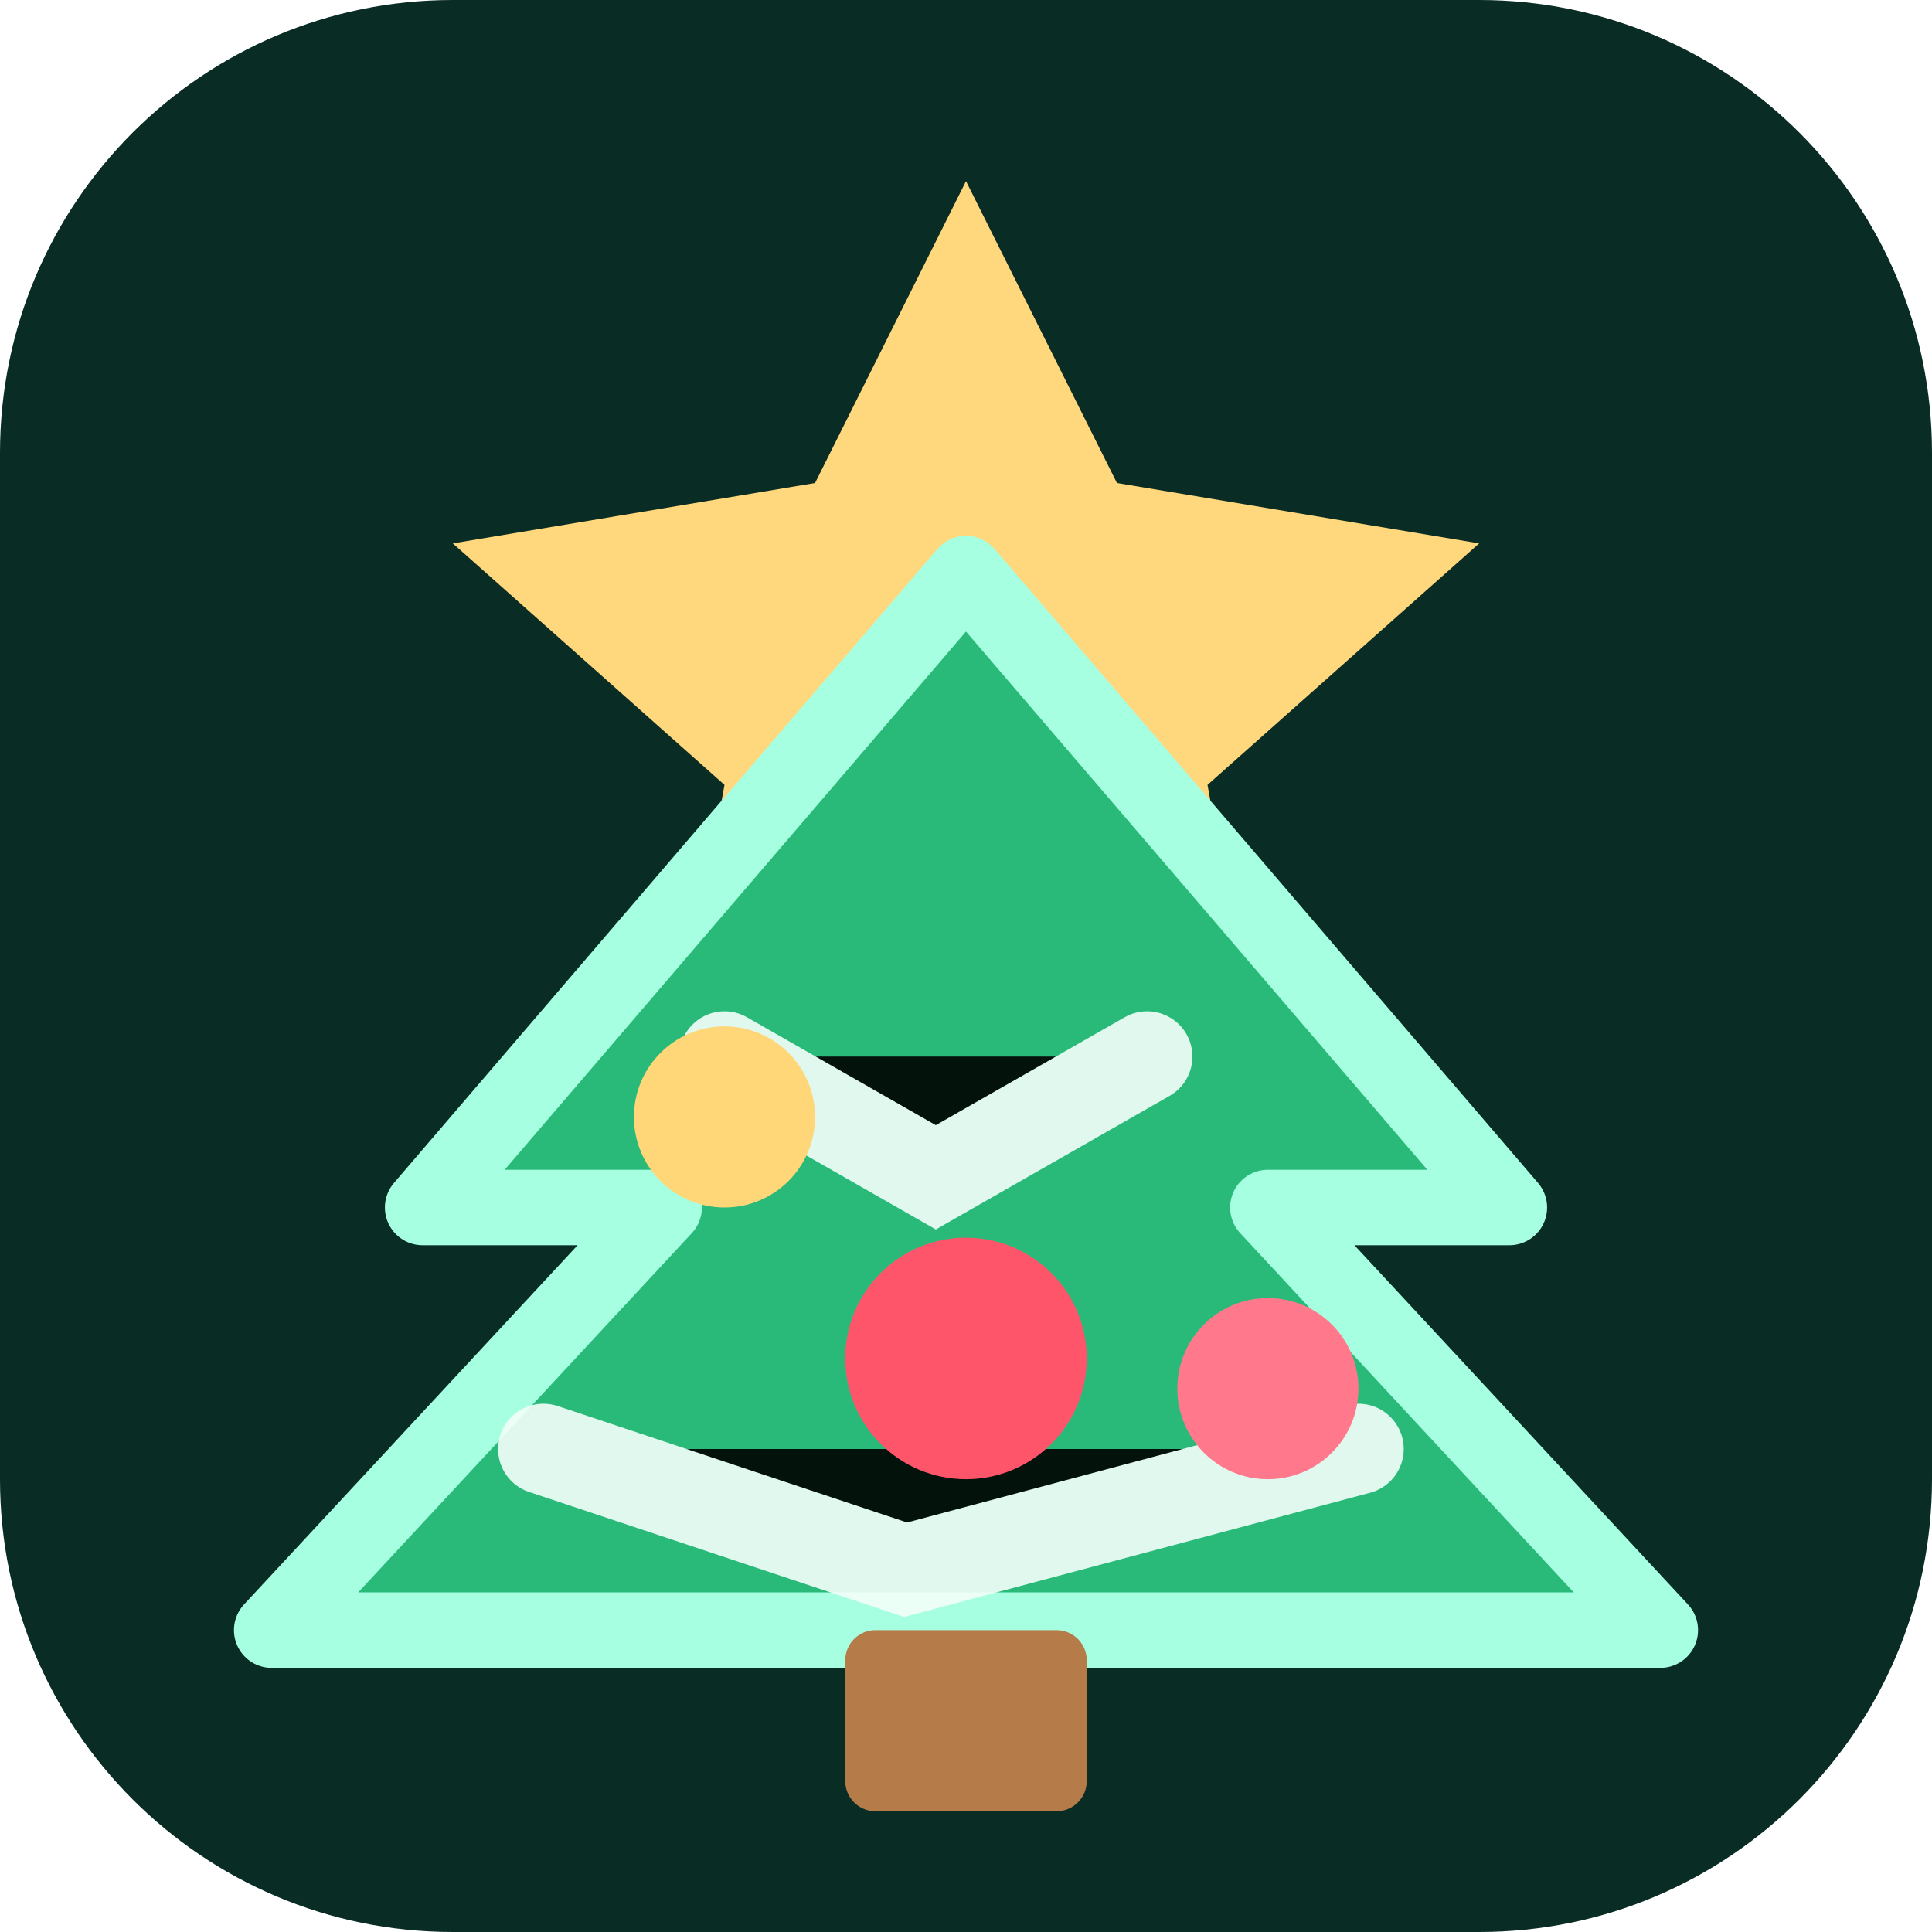
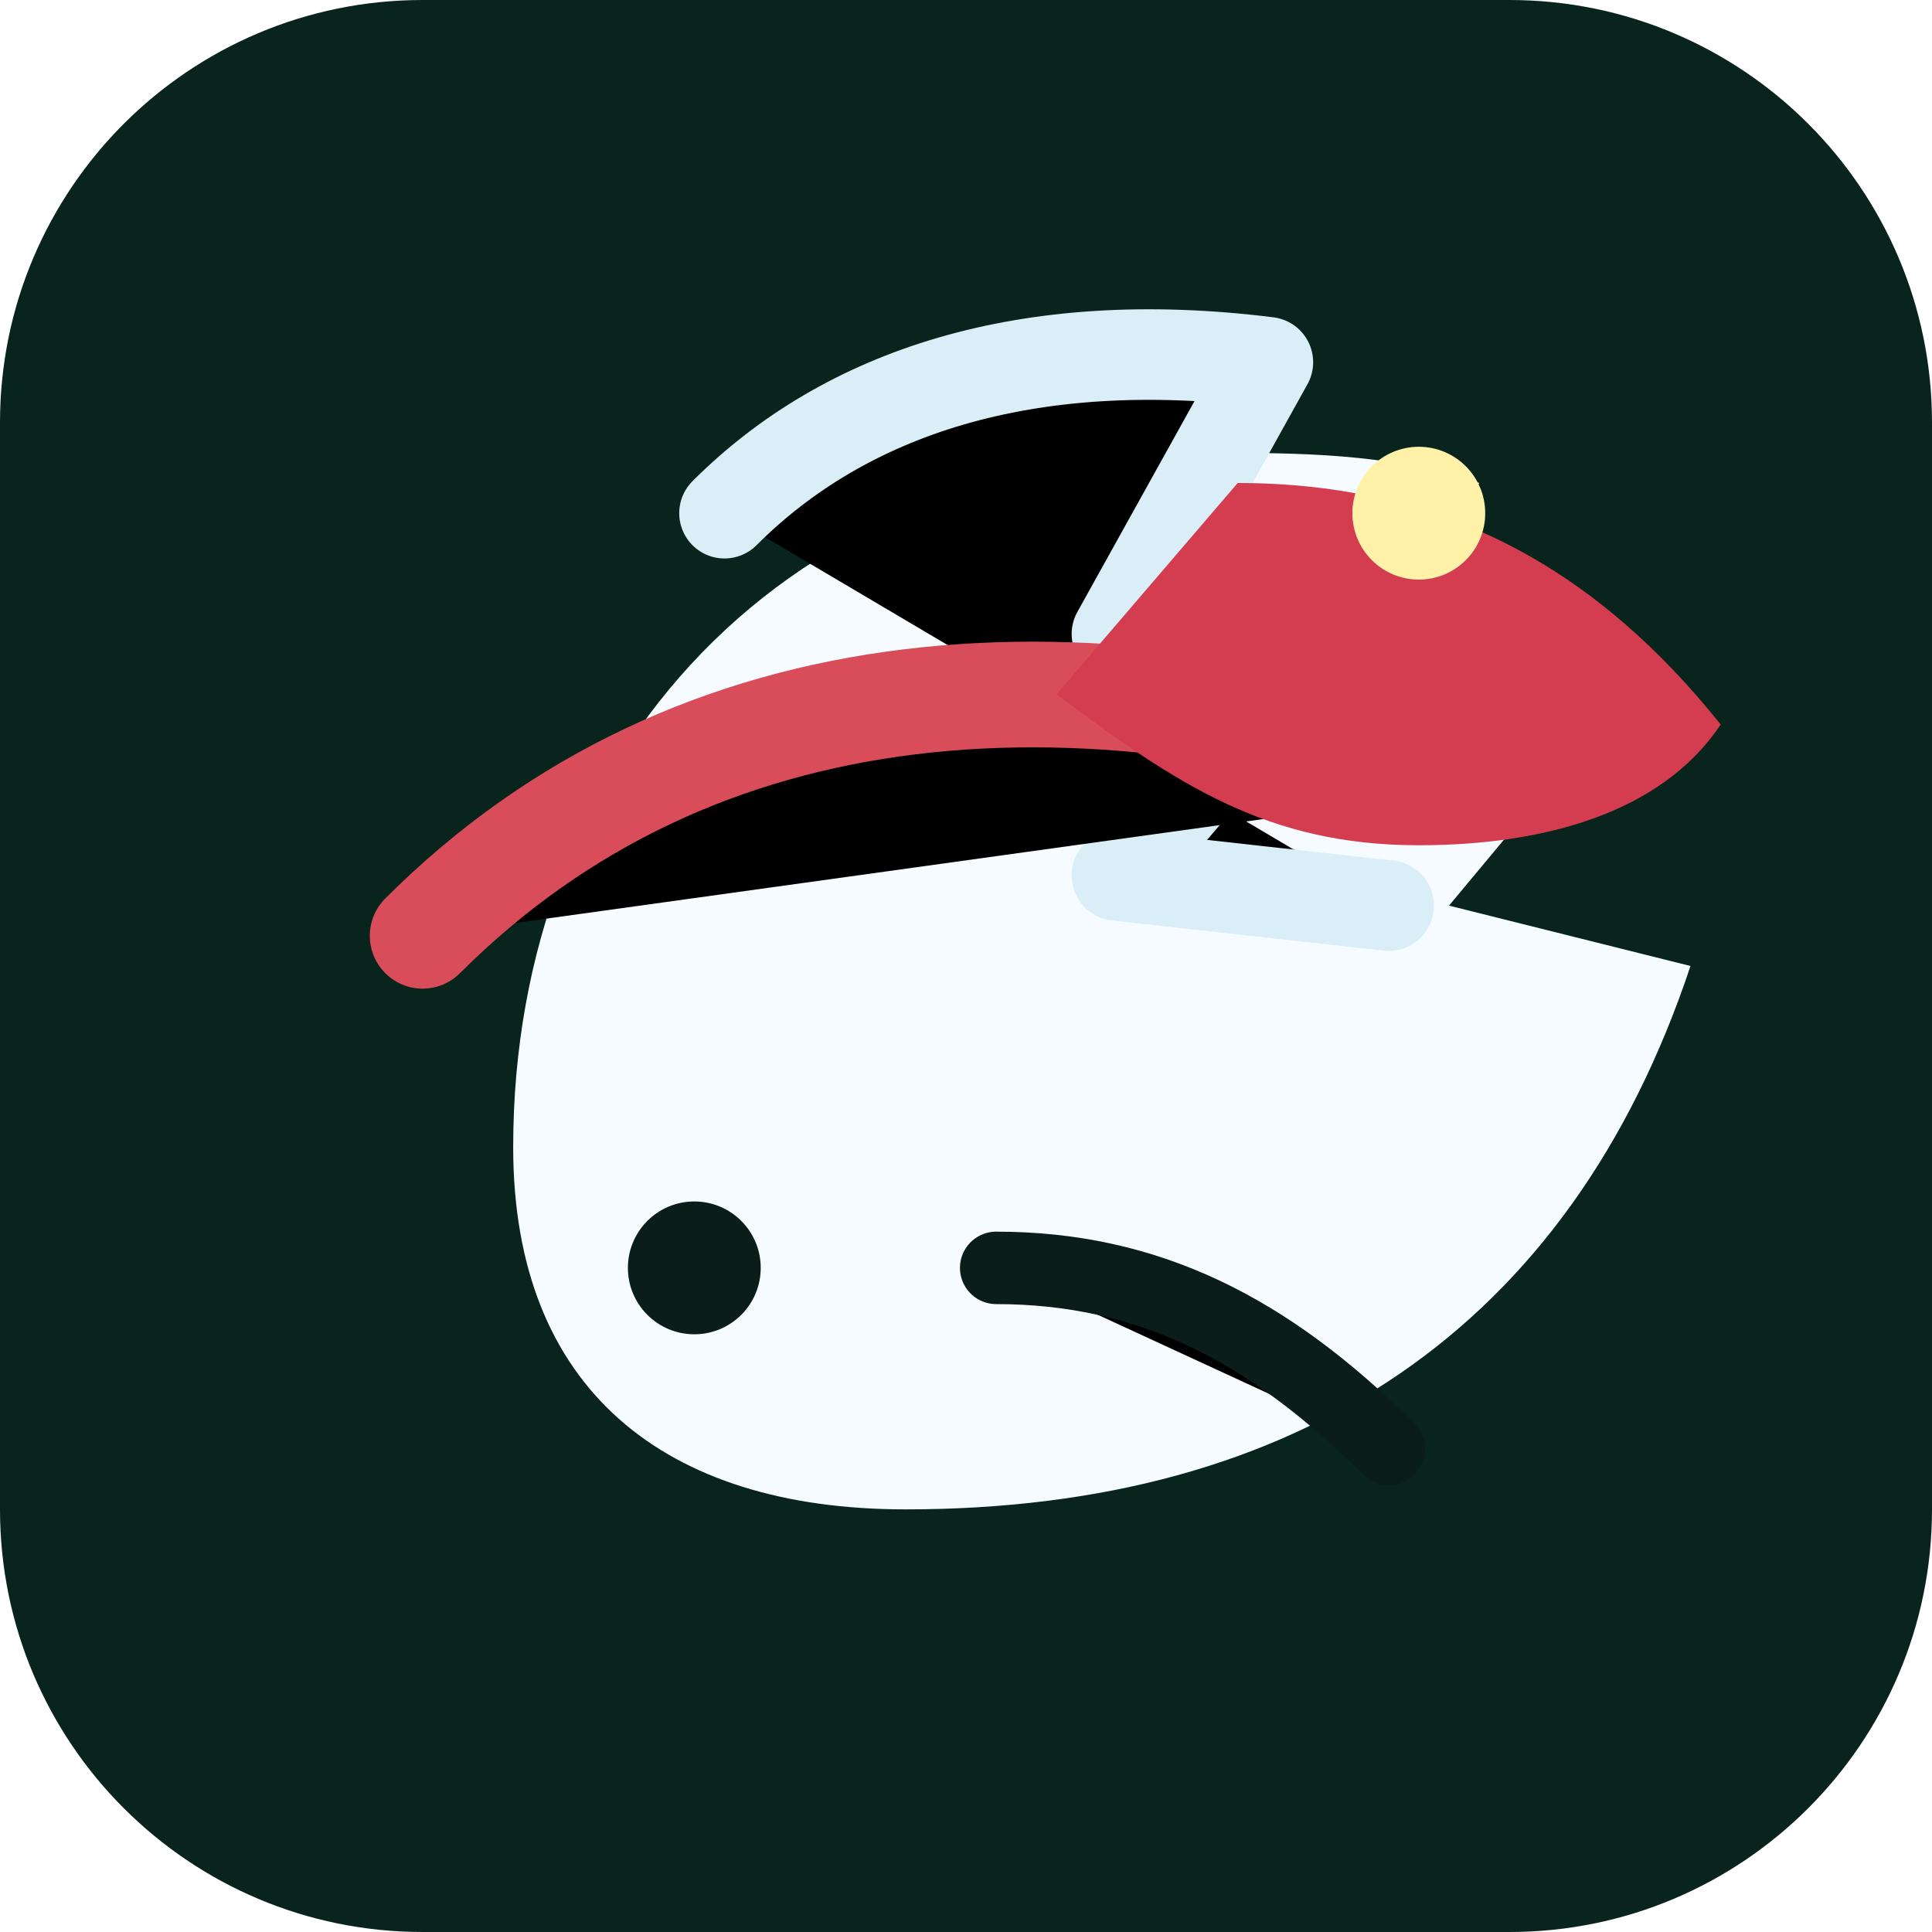
<svg xmlns="http://www.w3.org/2000/svg" viewBox="0 0 64 64">
-   <rect width="64" height="64" rx="15" fill="#092c25" />
-   <path d="m32 6 5 10 12 2-9 8 2 11-10-5-10 5 2-11-9-8 12-2Z" fill="#ffd77c" />
-   <path d="M32 19 14 40h8L9 54h46L42 40h8Z" fill="#29ba79" stroke="#a6ffe0" stroke-width="2.5" stroke-linejoin="round" />
-   <path d="m24 35 7 4 7-4M18 48l12 4 15-4" stroke="#f4fff9" stroke-width="3" stroke-linecap="round" opacity=".9" />
-   <circle cx="32" cy="45" r="4" fill="#ff556a" />
-   <circle cx="24" cy="37" r="3" fill="#ffd778" />
-   <circle cx="42" cy="46" r="3" fill="#ff788b" />
-   <rect x="28" y="54" width="8" height="6" rx="1" fill="#b57c4a" />
+   <rect width="64" height="64" rx="14" fill="#08241d" />
+   <path d="M17 38c0-13 9-23 23-23 3 0 6 0 9 1l-4 7 8 1-5 6 8 2c-4 12-13 18-26 18-8 0-13-4-13-12Z" fill="#f5fbff" />
+   <path d="M24 17c4-4 10-6 18-5l-5 9 6 1-6 7 9 1" stroke="#d9eef7" stroke-width="3" stroke-linecap="round" stroke-linejoin="round" />
+   <circle cx="23" cy="42" r="2.2" fill="#0a1d19" />
+   <path d="M33 42c5 0 9 2 13 6" stroke="#0a1d19" stroke-width="2.4" stroke-linecap="round" />
+   <path d="M14 31c9-9 22-10 36-5" stroke="#d84d59" stroke-width="3.5" stroke-linecap="round" />
+   <path d="M41 16c7 0 12 3 16 8-2 3-6 4-10 4-5 0-8-2-12-5" fill="#d33d4f" />
+   <circle cx="47" cy="17" r="2.2" fill="#fff1a8" />
</svg>
